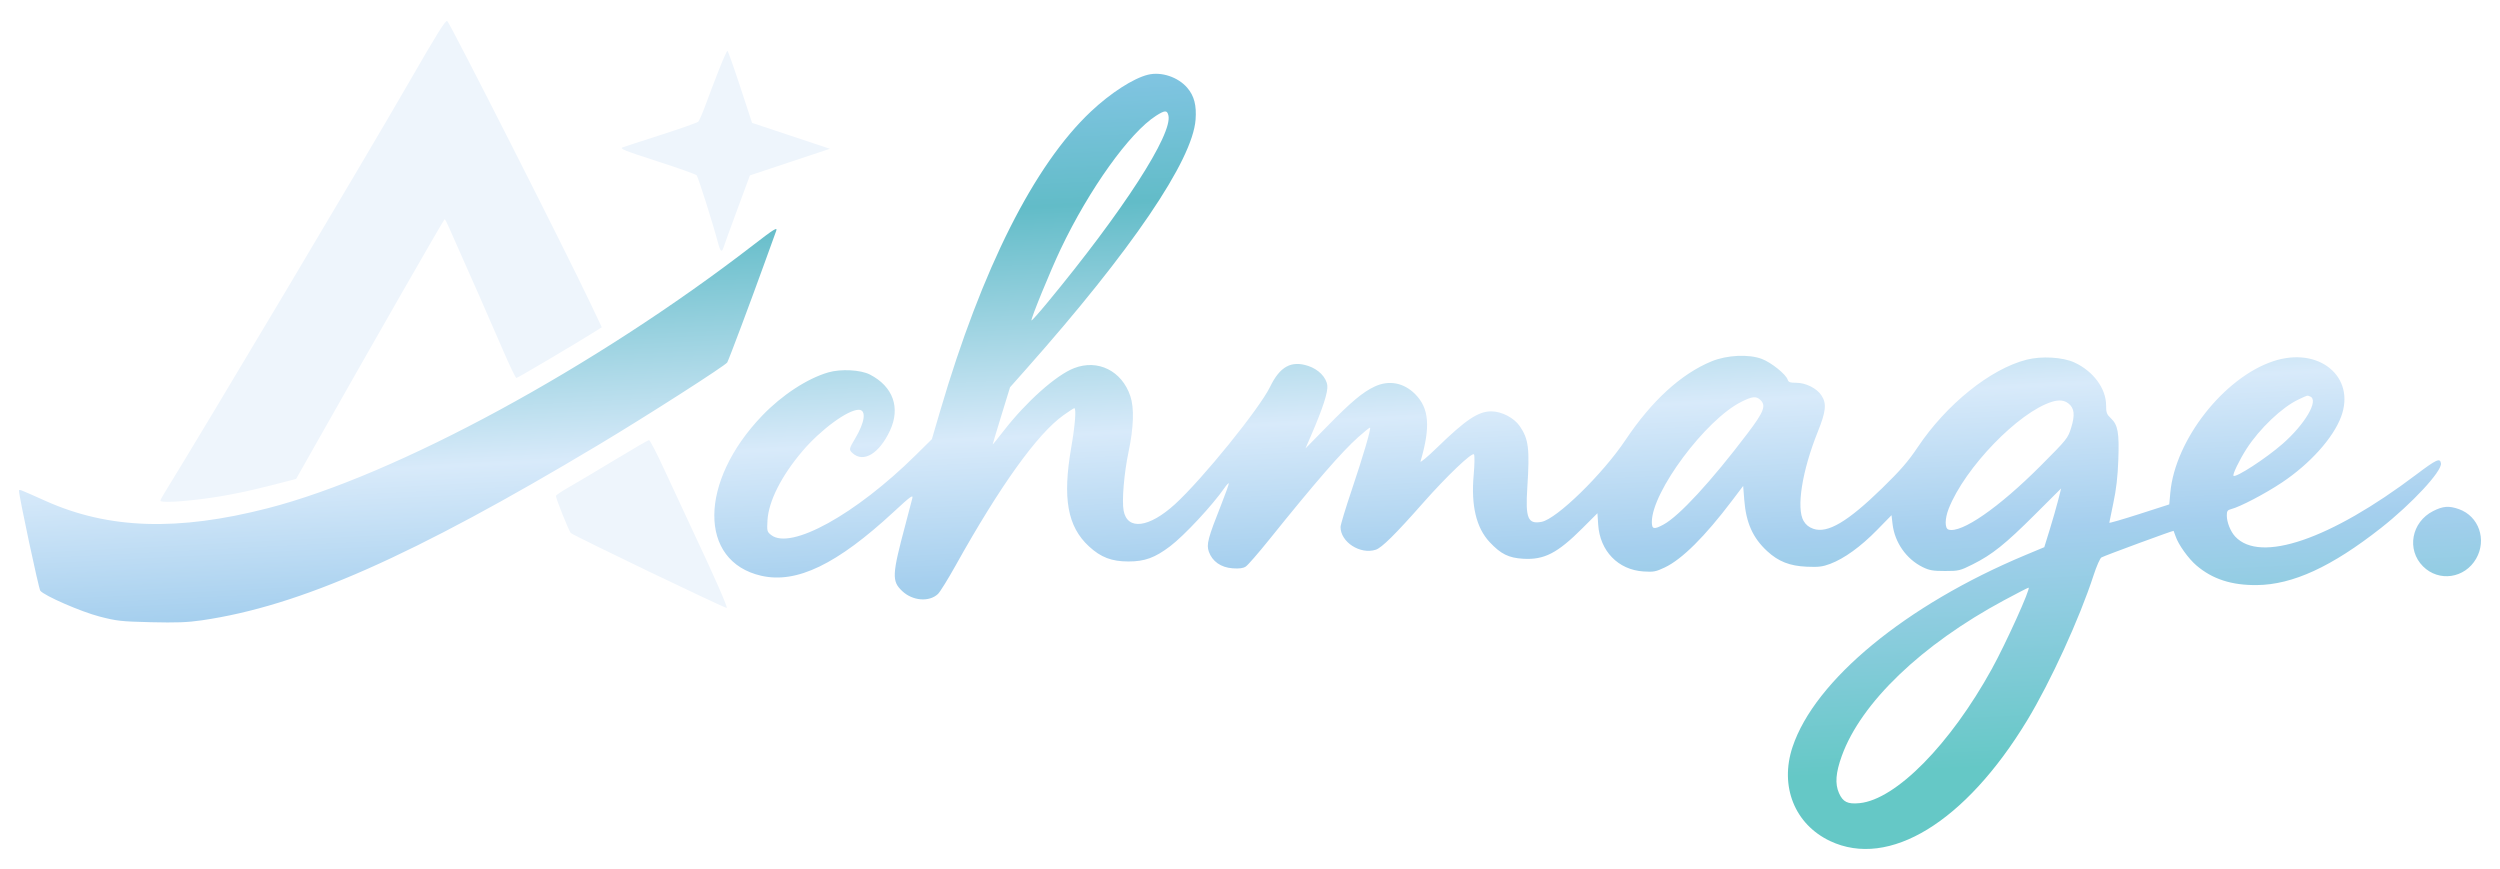
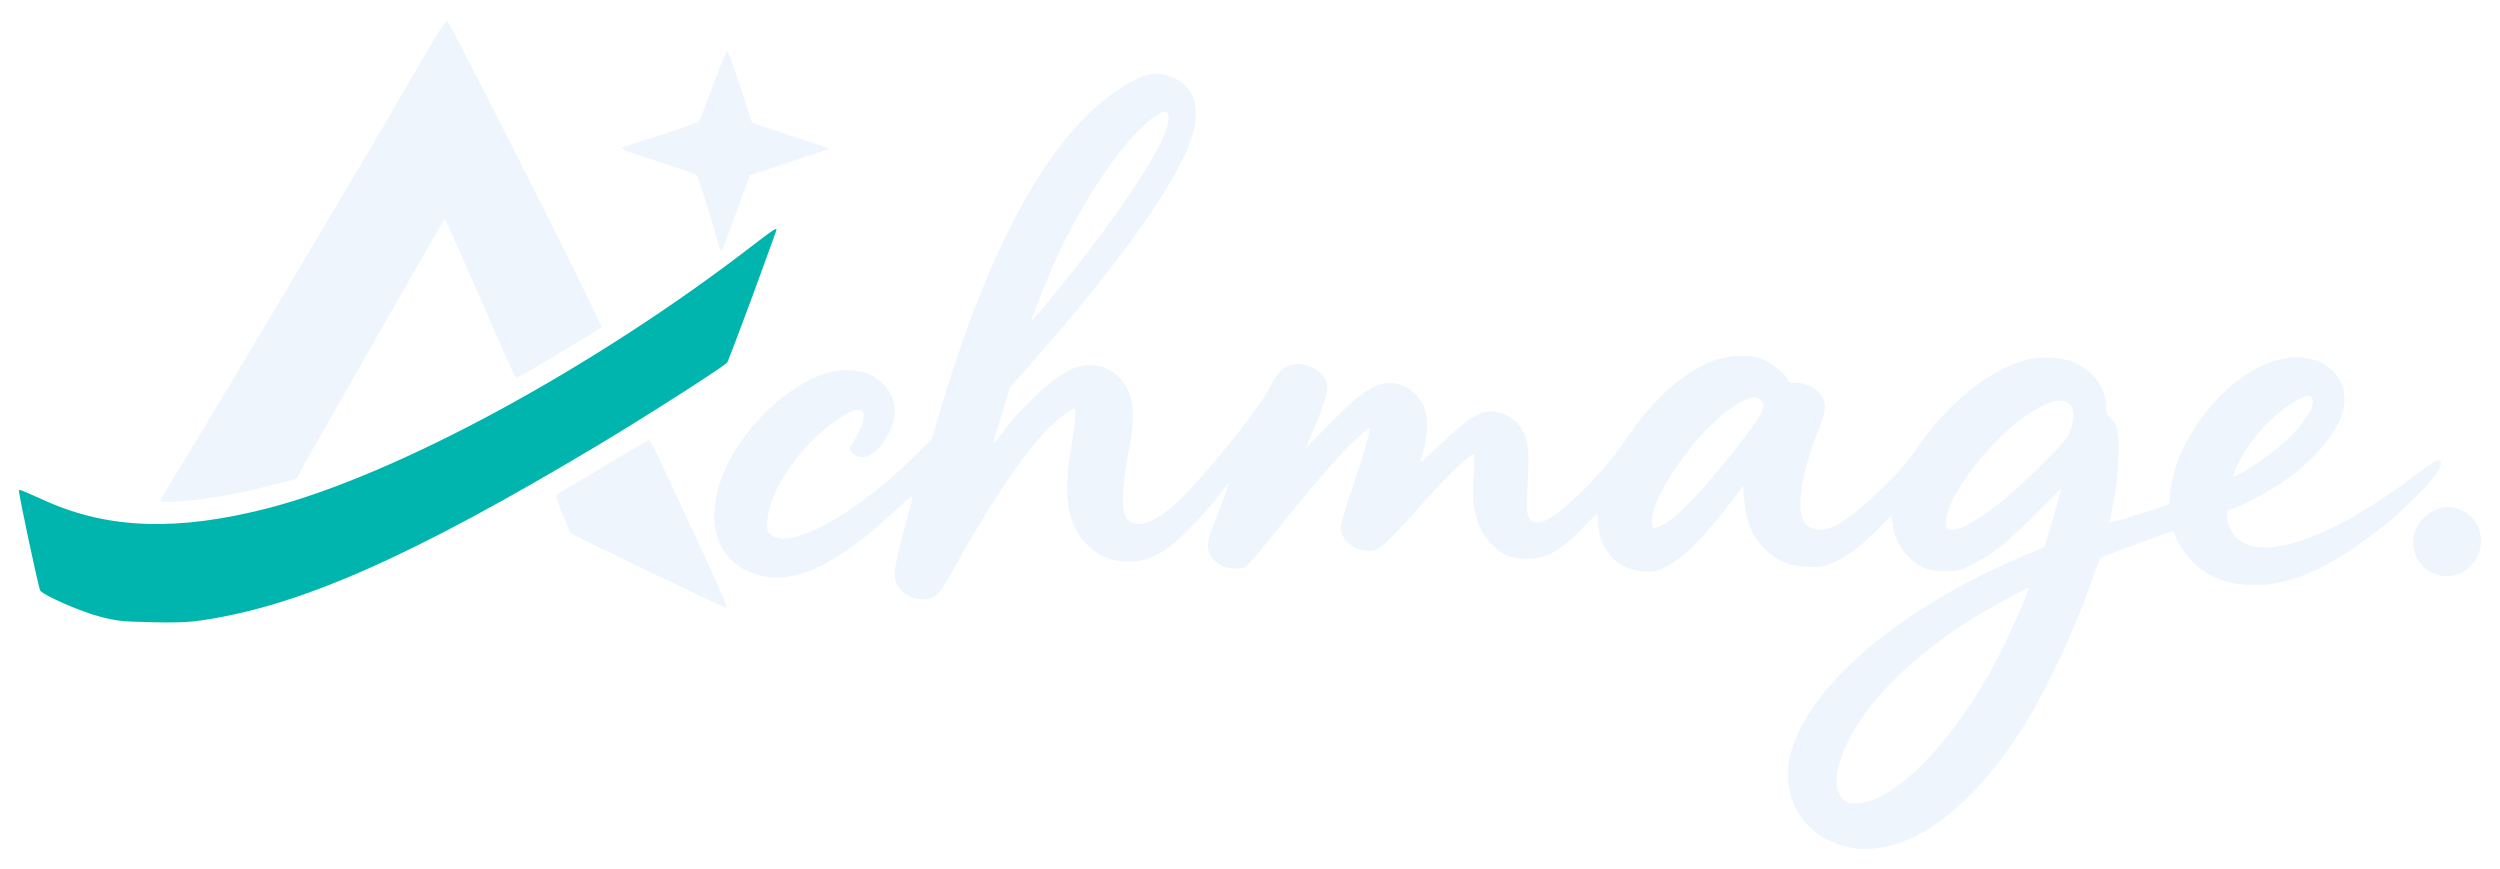
<svg xmlns="http://www.w3.org/2000/svg" viewBox="0 0 1574 547" role="img" aria-label="Achmage.">
-   <defs>
-     <linearGradient id="flow" x1="0" y1="0" x2="0.16" y2="1">
-       <stop offset="0%" stop-color="#8ec8ed" />
-       <stop offset="23%" stop-color="#62bcc8" />
-       <stop offset="52%" stop-color="#d8eafa" />
-       <stop offset="70%" stop-color="#a5cfee" />
-       <stop offset="100%" stop-color="#65c8c6" />
-     </linearGradient>
-   </defs>
  <path d="M 257.542 51.749 C 230.170 99.293, 131.356 265.233, 103.163 311 C 101.978 312.925, 101.006 314.837, 101.004 315.250 C 100.997 316.552, 112.975 316.031, 128 314.075 C 142.588 312.176, 156.606 309.302, 175.977 304.239 L 186.455 301.500 198.326 280.500 C 235.068 215.504, 279.464 138.002, 279.944 138.017 C 280.250 138.026, 281.597 140.614, 282.937 143.767 C 284.277 146.920, 287.705 154.675, 290.555 161 C 296.386 173.942, 306.236 196.371, 317.015 221.250 C 321.006 230.463, 324.651 238, 325.114 238 C 325.860 238, 363.847 215.547, 374.695 208.694 L 378.890 206.044 371.881 191.272 C 355.870 157.532, 283.986 15.774, 281.606 13.249 C 280.686 12.273, 275.409 20.715, 257.542 51.749 M 452.721 43.750 C 450.175 50.213, 446.444 60, 444.430 65.500 C 442.416 71, 440.258 76.003, 439.634 76.618 C 439.010 77.233, 428.600 80.912, 416.500 84.794 C 404.400 88.675, 393.386 92.270, 392.023 92.781 C 389.922 93.571, 393.183 94.885, 413.523 101.446 C 426.711 105.700, 437.993 109.702, 438.596 110.340 C 439.570 111.372, 448.896 140.870, 452.162 153.250 C 453.538 158.469, 454.507 159.185, 455.545 155.750 C 455.918 154.512, 459.807 143.807, 464.186 131.961 L 472.147 110.421 497.324 102.048 L 522.500 93.674 498 85.520 L 473.500 77.365 466.055 54.683 C 461.960 42.207, 458.326 32, 457.980 32 C 457.634 32, 455.267 37.287, 452.721 43.750 M 387 289.593 C 375.725 296.420, 362.788 304.109, 358.250 306.681 C 353.712 309.253, 350 311.761, 350 312.254 C 350 313.964, 358.252 334.505, 359.373 335.587 C 361.131 337.282, 456.998 383.336, 457.572 382.761 C 458.180 382.153, 449.878 363.288, 436.555 335 C 431.244 323.725, 423.027 306.063, 418.294 295.750 C 413.560 285.438, 409.195 277.041, 408.594 277.091 C 407.992 277.141, 398.275 282.767, 387 289.593" fill="#eef5fc" fill-rule="evenodd" />
-   <path d="M 722.754 47.047 C 713.558 49.306, 699.257 58.526, 686.856 70.191 C 651.167 103.761, 618.262 169.085, 592 258.500 L 586.713 276.500 576.431 286.653 C 538.709 323.903, 497.797 346.494, 485.533 336.848 C 482.926 334.796, 482.816 334.361, 483.203 327.598 C 483.888 315.604, 491.991 299.557, 505.183 284.065 C 516.752 270.480, 533.729 258, 540.641 258 C 545.587 258, 544.623 265.711, 538.376 276.131 C 534.467 282.651, 534.385 283.133, 536.816 285.333 C 543.681 291.546, 553.554 285.588, 560.307 271.157 C 567.060 256.727, 562.296 243.354, 547.722 235.833 C 541.855 232.806, 529.409 232.158, 521.468 234.466 C 508.258 238.306, 492.327 248.728, 479.917 261.647 C 439.930 303.272, 439.622 353.458, 479.298 362.503 C 501.602 367.588, 527.035 355.303, 562.797 322.169 C 573.179 312.550, 574.989 311.221, 574.415 313.637 C 574.042 315.212, 572.055 322.800, 570 330.500 C 561.605 361.960, 561.415 365.851, 567.978 372.094 C 574.537 378.333, 584.969 379.196, 590.541 373.962 C 591.832 372.749, 596.811 364.724, 601.605 356.128 C 629.697 305.764, 653.064 273.191, 669.533 261.439 C 672.954 258.998, 676.034 257, 676.377 257 C 677.720 257, 676.881 267.757, 674.445 281.786 C 668.895 313.747, 672.091 331.533, 685.624 344.008 C 693.131 350.927, 699.873 353.500, 710.500 353.500 C 720.758 353.500, 727.092 351.191, 736.670 343.960 C 745.546 337.258, 763.346 318.155, 770.930 307.192 C 772.189 305.373, 773.401 304.068, 773.625 304.292 C 773.849 304.516, 771.798 310.339, 769.067 317.233 C 760.472 338.930, 759.465 342.737, 761.099 347.357 C 763.260 353.466, 768.699 357.278, 776.008 357.807 C 780.313 358.118, 782.648 357.806, 784.350 356.690 C 785.651 355.838, 792.259 348.246, 799.034 339.820 C 828.218 303.526, 844.744 284.497, 855.159 275.193 C 859.042 271.724, 862.385 269.052, 862.588 269.254 C 863.287 269.954, 858.111 287.556, 851.065 308.443 C 847.179 319.961, 844 330.468, 844 331.792 C 844 341.314, 856.455 349.315, 866.247 346.083 C 869.977 344.852, 878.614 336.308, 895.643 317 C 910.937 299.659, 927.036 284.314, 928.044 286.115 C 928.493 286.917, 928.397 292.687, 927.831 298.938 C 926.088 318.181, 929.424 332.262, 937.862 341.284 C 944.916 348.825, 949.829 351.263, 959.047 351.797 C 972.303 352.564, 980.616 348.256, 996.471 332.401 L 1005.745 323.127 1006.216 330.313 C 1007.304 346.894, 1018.749 358.745, 1034.680 359.785 C 1041.126 360.206, 1042.506 359.947, 1048.180 357.248 C 1059.052 352.077, 1073.324 337.895, 1090.500 315.198 L 1097.500 305.948 1098.176 314.599 C 1099.313 329.161, 1103.536 338.631, 1112.630 347.013 C 1119.703 353.532, 1126.818 356.332, 1137.500 356.797 C 1144.965 357.123, 1147.490 356.817, 1152.304 355.003 C 1161.125 351.679, 1171.511 344.177, 1181.701 333.768 L 1190.902 324.369 1191.549 329.935 C 1192.897 341.523, 1200.213 351.977, 1210.526 357.052 C 1214.695 359.104, 1216.968 359.500, 1224.575 359.500 C 1233.244 359.500, 1234.028 359.311, 1242.075 355.281 C 1254.309 349.155, 1262.450 342.639, 1281.100 324.048 L 1297.700 307.500 1295.795 315 C 1294.747 319.125, 1292.358 327.451, 1290.487 333.503 L 1287.085 344.506 1275.293 349.431 C 1200.032 380.864, 1142.565 428.218, 1128.574 470.331 C 1120.365 495.040, 1129.930 518.969, 1152.234 529.521 C 1189.280 547.047, 1237.367 517.656, 1276.170 453.771 C 1290.947 429.441, 1309.279 389.415, 1318.129 362.155 C 1319.976 356.465, 1322.204 351.426, 1323.079 350.958 C 1325.484 349.671, 1368.257 333.914, 1368.496 334.227 C 1368.610 334.377, 1369.197 335.965, 1369.801 337.755 C 1371.548 342.932, 1377.808 351.680, 1382.855 355.997 C 1392.947 364.627, 1405.024 368.543, 1421 368.365 C 1443.499 368.114, 1468.033 356.825, 1499 332.473 C 1518.558 317.094, 1537.519 296.669, 1536.817 291.738 C 1536.303 288.126, 1534.018 289.170, 1521.119 298.910 C 1467.158 339.658, 1423.064 354.736, 1407.298 337.834 C 1404.344 334.667, 1402 328.830, 1402 324.641 C 1402 321.739, 1402.419 321.112, 1404.750 320.529 C 1410.282 319.144, 1426.078 310.877, 1436.651 303.833 C 1454.270 292.093, 1468.931 275.820, 1473.934 262.448 C 1483.403 237.138, 1459.900 217.875, 1431.209 227.431 C 1400.107 237.788, 1369.443 276.959, 1366.433 310.175 L 1365.763 317.575 1346.881 323.649 C 1336.497 326.990, 1328.009 329.448, 1328.021 329.112 C 1328.032 328.775, 1329.191 323.100, 1330.597 316.500 C 1332.395 308.058, 1333.313 300.052, 1333.693 289.500 C 1334.311 272.340, 1333.445 267.534, 1328.979 263.318 C 1326.400 260.884, 1326 259.793, 1326 255.190 C 1326 244.581, 1317.913 233.667, 1306 228.201 C 1298.681 224.842, 1285.382 224.067, 1276 226.451 C 1253.201 232.245, 1225.484 254.512, 1207.386 281.575 C 1201.451 290.448, 1196.579 296.068, 1185.143 307.227 C 1163.288 328.554, 1150.598 336.048, 1141.642 332.916 C 1138.882 331.950, 1136.943 330.387, 1135.547 328 C 1130.853 319.975, 1134.593 296.429, 1144.460 271.883 C 1149.681 258.894, 1150.162 254.044, 1146.742 248.898 C 1143.765 244.418, 1136.890 241, 1130.855 241 C 1127.049 241, 1126.015 240.621, 1125.514 239.045 C 1124.437 235.650, 1115.149 228.200, 1109.202 225.960 C 1100.985 222.865, 1087.292 223.524, 1077.661 227.477 C 1058.498 235.342, 1039.926 252.299, 1023.430 276.992 C 1009.004 298.584, 980.108 326.764, 970.553 328.556 C 961.953 330.169, 960.348 326.319, 961.588 307.054 C 963.169 282.483, 962.440 276.496, 956.876 268.350 C 953.267 263.066, 945.472 259, 938.953 259 C 930.655 259, 922.935 264.161, 904.634 281.943 C 898.658 287.749, 894.033 291.600, 894.356 290.500 C 900.765 268.693, 899.820 256.974, 890.934 248.088 C 883.747 240.901, 874.442 239.172, 865.500 243.363 C 857.969 246.893, 850.911 252.797, 835.714 268.283 L 821.927 282.331 825.562 273.915 C 832.941 256.828, 836.204 246.725, 835.666 242.629 C 834.996 237.525, 830.113 232.531, 823.716 230.406 C 813.007 226.849, 805.840 230.752, 799.674 243.499 C 793.067 257.158, 756.973 301.728, 739.848 317.372 C 723.486 332.319, 709.793 334.075, 707.439 321.526 C 706.256 315.223, 707.686 298.097, 710.529 284.500 C 713.799 268.864, 714.176 256.858, 711.632 249.318 C 706.284 233.463, 691.253 226.005, 676.275 231.776 C 664.978 236.128, 646.084 252.958, 631.849 271.348 C 628.082 276.215, 625 280.004, 625 279.769 C 625 279.534, 627.457 271.353, 630.459 261.588 L 635.918 243.833 646.260 232.167 C 712.482 157.459, 750.789 101.049, 752.730 75.382 C 753.415 66.333, 751.867 60.373, 747.511 55.283 C 741.696 48.490, 731.154 44.983, 722.754 47.047 M 727.888 72.856 C 711.297 83.378, 685.750 119.072, 667.824 156.779 C 661.290 170.522, 648.777 201.110, 649.423 201.757 C 649.641 201.975, 654.038 197.056, 659.193 190.827 C 707.021 133.027, 738.541 84.260, 735.612 72.591 C 734.783 69.286, 733.445 69.332, 727.888 72.856 M 474.500 154.087 C 374.288 231.480, 249.403 299.206, 168.589 319.986 C 111.897 334.562, 68.450 333.160, 28.893 315.477 C 10.977 307.468, 12 307.846, 11.998 309.237 C 11.994 312.598, 24.383 370.683, 25.368 371.920 C 27.888 375.081, 50.902 385.114, 62.617 388.159 C 73.501 390.987, 76.224 391.288, 95 391.741 C 110.999 392.126, 118.025 391.867, 127 390.560 C 188.969 381.537, 259.360 350.400, 377 279.977 C 406.910 262.072, 456.899 230.060, 457.887 228.179 C 459.106 225.857, 472.746 189.509, 481.128 166.246 C 484.944 155.656, 488.324 146.318, 488.640 145.496 C 489.713 142.700, 487.514 144.036, 474.500 154.087 M 1447.097 251.534 C 1436.873 256.294, 1422.564 269.894, 1414.394 282.617 C 1409.958 289.526, 1405.473 298.806, 1406.212 299.546 C 1407.631 300.964, 1426.493 288.710, 1437 279.544 C 1451.347 267.028, 1460.193 251.823, 1454.418 249.607 C 1452.453 248.853, 1453.386 248.607, 1447.097 251.534 M 1096.307 253.004 C 1073.812 264.245, 1040 309.638, 1040 328.598 C 1040 333.221, 1041.264 333.519, 1047.253 330.311 C 1057.162 325.003, 1077.350 303.112, 1100.342 272.744 C 1110.682 259.088, 1112.116 255.225, 1108.171 251.655 C 1105.576 249.306, 1103.158 249.581, 1096.307 253.004 M 1292 252.937 C 1270.975 259.372, 1237.095 294.390, 1226.922 320.197 C 1224.425 326.532, 1224.356 332.661, 1226.773 333.428 C 1234.819 335.982, 1258.559 319.556, 1284.692 293.354 C 1301.452 276.550, 1301.937 275.946, 1303.997 269.309 C 1306.496 261.256, 1306.025 256.952, 1302.328 254.043 C 1299.659 251.944, 1296.389 251.594, 1292 252.937 M 1531.929 321.750 C 1518.241 328.683, 1515.037 346.067, 1525.513 356.559 C 1535.503 366.564, 1551.832 364.197, 1558.996 351.704 C 1565.836 339.778, 1560.663 324.968, 1548.110 320.539 C 1541.874 318.339, 1538.108 318.621, 1531.929 321.750 M 1261.782 377.914 C 1209.816 405.845, 1171.682 442.416, 1159.600 475.910 C 1155.761 486.553, 1155.235 493.482, 1157.821 499.329 C 1160.312 504.960, 1163.282 506.407, 1170.810 505.660 C 1193.658 503.390, 1227.807 468.744, 1254.014 421.246 C 1262.946 405.056, 1278.795 369.998, 1277.180 370.001 C 1276.806 370.002, 1269.877 373.563, 1261.782 377.914" fill="url(#flow)" fill-rule="evenodd" />
+   <path d="M 722.754 47.047 C 713.558 49.306, 699.257 58.526, 686.856 70.191 C 651.167 103.761, 618.262 169.085, 592 258.500 L 586.713 276.500 576.431 286.653 C 538.709 323.903, 497.797 346.494, 485.533 336.848 C 482.926 334.796, 482.816 334.361, 483.203 327.598 C 483.888 315.604, 491.991 299.557, 505.183 284.065 C 516.752 270.480, 533.729 258, 540.641 258 C 545.587 258, 544.623 265.711, 538.376 276.131 C 534.467 282.651, 534.385 283.133, 536.816 285.333 C 543.681 291.546, 553.554 285.588, 560.307 271.157 C 567.060 256.727, 562.296 243.354, 547.722 235.833 C 541.855 232.806, 529.409 232.158, 521.468 234.466 C 508.258 238.306, 492.327 248.728, 479.917 261.647 C 439.930 303.272, 439.622 353.458, 479.298 362.503 C 501.602 367.588, 527.035 355.303, 562.797 322.169 C 573.179 312.550, 574.989 311.221, 574.415 313.637 C 574.042 315.212, 572.055 322.800, 570 330.500 C 561.605 361.960, 561.415 365.851, 567.978 372.094 C 574.537 378.333, 584.969 379.196, 590.541 373.962 C 591.832 372.749, 596.811 364.724, 601.605 356.128 C 629.697 305.764, 653.064 273.191, 669.533 261.439 C 672.954 258.998, 676.034 257, 676.377 257 C 677.720 257, 676.881 267.757, 674.445 281.786 C 668.895 313.747, 672.091 331.533, 685.624 344.008 C 693.131 350.927, 699.873 353.500, 710.500 353.500 C 720.758 353.500, 727.092 351.191, 736.670 343.960 C 745.546 337.258, 763.346 318.155, 770.930 307.192 C 772.189 305.373, 773.401 304.068, 773.625 304.292 C 773.849 304.516, 771.798 310.339, 769.067 317.233 C 760.472 338.930, 759.465 342.737, 761.099 347.357 C 763.260 353.466, 768.699 357.278, 776.008 357.807 C 780.313 358.118, 782.648 357.806, 784.350 356.690 C 785.651 355.838, 792.259 348.246, 799.034 339.820 C 828.218 303.526, 844.744 284.497, 855.159 275.193 C 859.042 271.724, 862.385 269.052, 862.588 269.254 C 863.287 269.954, 858.111 287.556, 851.065 308.443 C 847.179 319.961, 844 330.468, 844 331.792 C 844 341.314, 856.455 349.315, 866.247 346.083 C 869.977 344.852, 878.614 336.308, 895.643 317 C 910.937 299.659, 927.036 284.314, 928.044 286.115 C 928.493 286.917, 928.397 292.687, 927.831 298.938 C 926.088 318.181, 929.424 332.262, 937.862 341.284 C 944.916 348.825, 949.829 351.263, 959.047 351.797 C 972.303 352.564, 980.616 348.256, 996.471 332.401 L 1005.745 323.127 1006.216 330.313 C 1007.304 346.894, 1018.749 358.745, 1034.680 359.785 C 1041.126 360.206, 1042.506 359.947, 1048.180 357.248 C 1059.052 352.077, 1073.324 337.895, 1090.500 315.198 L 1097.500 305.948 1098.176 314.599 C 1099.313 329.161, 1103.536 338.631, 1112.630 347.013 C 1119.703 353.532, 1126.818 356.332, 1137.500 356.797 C 1144.965 357.123, 1147.490 356.817, 1152.304 355.003 C 1161.125 351.679, 1171.511 344.177, 1181.701 333.768 L 1190.902 324.369 1191.549 329.935 C 1192.897 341.523, 1200.213 351.977, 1210.526 357.052 C 1214.695 359.104, 1216.968 359.500, 1224.575 359.500 C 1233.244 359.500, 1234.028 359.311, 1242.075 355.281 C 1254.309 349.155, 1262.450 342.639, 1281.100 324.048 L 1297.700 307.500 1295.795 315 C 1294.747 319.125, 1292.358 327.451, 1290.487 333.503 L 1287.085 344.506 1275.293 349.431 C 1200.032 380.864, 1142.565 428.218, 1128.574 470.331 C 1120.365 495.040, 1129.930 518.969, 1152.234 529.521 C 1189.280 547.047, 1237.367 517.656, 1276.170 453.771 C 1290.947 429.441, 1309.279 389.415, 1318.129 362.155 C 1319.976 356.465, 1322.204 351.426, 1323.079 350.958 C 1325.484 349.671, 1368.257 333.914, 1368.496 334.227 C 1368.610 334.377, 1369.197 335.965, 1369.801 337.755 C 1371.548 342.932, 1377.808 351.680, 1382.855 355.997 C 1392.947 364.627, 1405.024 368.543, 1421 368.365 C 1443.499 368.114, 1468.033 356.825, 1499 332.473 C 1518.558 317.094, 1537.519 296.669, 1536.817 291.738 C 1536.303 288.126, 1534.018 289.170, 1521.119 298.910 C 1467.158 339.658, 1423.064 354.736, 1407.298 337.834 C 1404.344 334.667, 1402 328.830, 1402 324.641 C 1402 321.739, 1402.419 321.112, 1404.750 320.529 C 1410.282 319.144, 1426.078 310.877, 1436.651 303.833 C 1454.270 292.093, 1468.931 275.820, 1473.934 262.448 C 1483.403 237.138, 1459.900 217.875, 1431.209 227.431 C 1400.107 237.788, 1369.443 276.959, 1366.433 310.175 L 1365.763 317.575 1346.881 323.649 C 1336.497 326.990, 1328.009 329.448, 1328.021 329.112 C 1328.032 328.775, 1329.191 323.100, 1330.597 316.500 C 1332.395 308.058, 1333.313 300.052, 1333.693 289.500 C 1334.311 272.340, 1333.445 267.534, 1328.979 263.318 C 1326.400 260.884, 1326 259.793, 1326 255.190 C 1326 244.581, 1317.913 233.667, 1306 228.201 C 1298.681 224.842, 1285.382 224.067, 1276 226.451 C 1253.201 232.245, 1225.484 254.512, 1207.386 281.575 C 1201.451 290.448, 1196.579 296.068, 1185.143 307.227 C 1163.288 328.554, 1150.598 336.048, 1141.642 332.916 C 1138.882 331.950, 1136.943 330.387, 1135.547 328 C 1130.853 319.975, 1134.593 296.429, 1144.460 271.883 C 1149.681 258.894, 1150.162 254.044, 1146.742 248.898 C 1143.765 244.418, 1136.890 241, 1130.855 241 C 1127.049 241, 1126.015 240.621, 1125.514 239.045 C 1124.437 235.650, 1115.149 228.200, 1109.202 225.960 C 1100.985 222.865, 1087.292 223.524, 1077.661 227.477 C 1058.498 235.342, 1039.926 252.299, 1023.430 276.992 C 1009.004 298.584, 980.108 326.764, 970.553 328.556 C 961.953 330.169, 960.348 326.319, 961.588 307.054 C 963.169 282.483, 962.440 276.496, 956.876 268.350 C 953.267 263.066, 945.472 259, 938.953 259 C 930.655 259, 922.935 264.161, 904.634 281.943 C 898.658 287.749, 894.033 291.600, 894.356 290.500 C 900.765 268.693, 899.820 256.974, 890.934 248.088 C 883.747 240.901, 874.442 239.172, 865.500 243.363 C 857.969 246.893, 850.911 252.797, 835.714 268.283 L 821.927 282.331 825.562 273.915 C 832.941 256.828, 836.204 246.725, 835.666 242.629 C 834.996 237.525, 830.113 232.531, 823.716 230.406 C 813.007 226.849, 805.840 230.752, 799.674 243.499 C 793.067 257.158, 756.973 301.728, 739.848 317.372 C 723.486 332.319, 709.793 334.075, 707.439 321.526 C 706.256 315.223, 707.686 298.097, 710.529 284.500 C 713.799 268.864, 714.176 256.858, 711.632 249.318 C 706.284 233.463, 691.253 226.005, 676.275 231.776 C 664.978 236.128, 646.084 252.958, 631.849 271.348 C 628.082 276.215, 625 280.004, 625 279.769 C 625 279.534, 627.457 271.353, 630.459 261.588 L 635.918 243.833 646.260 232.167 C 712.482 157.459, 750.789 101.049, 752.730 75.382 C 753.415 66.333, 751.867 60.373, 747.511 55.283 C 741.696 48.490, 731.154 44.983, 722.754 47.047 M 727.888 72.856 C 711.297 83.378, 685.750 119.072, 667.824 156.779 C 661.290 170.522, 648.777 201.110, 649.423 201.757 C 649.641 201.975, 654.038 197.056, 659.193 190.827 C 707.021 133.027, 738.541 84.260, 735.612 72.591 C 734.783 69.286, 733.445 69.332, 727.888 72.856 M 1447.097 251.534 C 1436.873 256.294, 1422.564 269.894, 1414.394 282.617 C 1409.958 289.526, 1405.473 298.806, 1406.212 299.546 C 1407.631 300.964, 1426.493 288.710, 1437 279.544 C 1451.347 267.028, 1460.193 251.823, 1454.418 249.607 C 1452.453 248.853, 1453.386 248.607, 1447.097 251.534 M 1096.307 253.004 C 1073.812 264.245, 1040 309.638, 1040 328.598 C 1040 333.221, 1041.264 333.519, 1047.253 330.311 C 1057.162 325.003, 1077.350 303.112, 1100.342 272.744 C 1110.682 259.088, 1112.116 255.225, 1108.171 251.655 C 1105.576 249.306, 1103.158 249.581, 1096.307 253.004 M 1292 252.937 C 1270.975 259.372, 1237.095 294.390, 1226.922 320.197 C 1224.425 326.532, 1224.356 332.661, 1226.773 333.428 C 1234.819 335.982, 1258.559 319.556, 1284.692 293.354 C 1301.452 276.550, 1301.937 275.946, 1303.997 269.309 C 1306.496 261.256, 1306.025 256.952, 1302.328 254.043 C 1299.659 251.944, 1296.389 251.594, 1292 252.937 M 1531.929 321.750 C 1518.241 328.683, 1515.037 346.067, 1525.513 356.559 C 1535.503 366.564, 1551.832 364.197, 1558.996 351.704 C 1565.836 339.778, 1560.663 324.968, 1548.110 320.539 C 1541.874 318.339, 1538.108 318.621, 1531.929 321.750 M 1261.782 377.914 C 1209.816 405.845, 1171.682 442.416, 1159.600 475.910 C 1155.761 486.553, 1155.235 493.482, 1157.821 499.329 C 1160.312 504.960, 1163.282 506.407, 1170.810 505.660 C 1193.658 503.390, 1227.807 468.744, 1254.014 421.246 C 1262.946 405.056, 1278.795 369.998, 1277.180 370.001 C 1276.806 370.002, 1269.877 373.563, 1261.782 377.914" fill="#eef5fc" fill-rule="evenodd" />
+   <path d="M 474.500 154.087 C 374.288 231.480, 249.403 299.206, 168.589 319.986 C 111.897 334.562, 68.450 333.160, 28.893 315.477 C 10.977 307.468, 12 307.846, 11.998 309.237 C 11.994 312.598, 24.383 370.683, 25.368 371.920 C 27.888 375.081, 50.902 385.114, 62.617 388.159 C 73.501 390.987, 76.224 391.288, 95 391.741 C 110.999 392.126, 118.025 391.867, 127 390.560 C 188.969 381.537, 259.360 350.400, 377 279.977 C 406.910 262.072, 456.899 230.060, 457.887 228.179 C 459.106 225.857, 472.746 189.509, 481.128 166.246 C 484.944 155.656, 488.324 146.318, 488.640 145.496 C 489.713 142.700, 487.514 144.036, 474.500 154.087 " fill="#00b5ad" fill-rule="evenodd" />
</svg>
